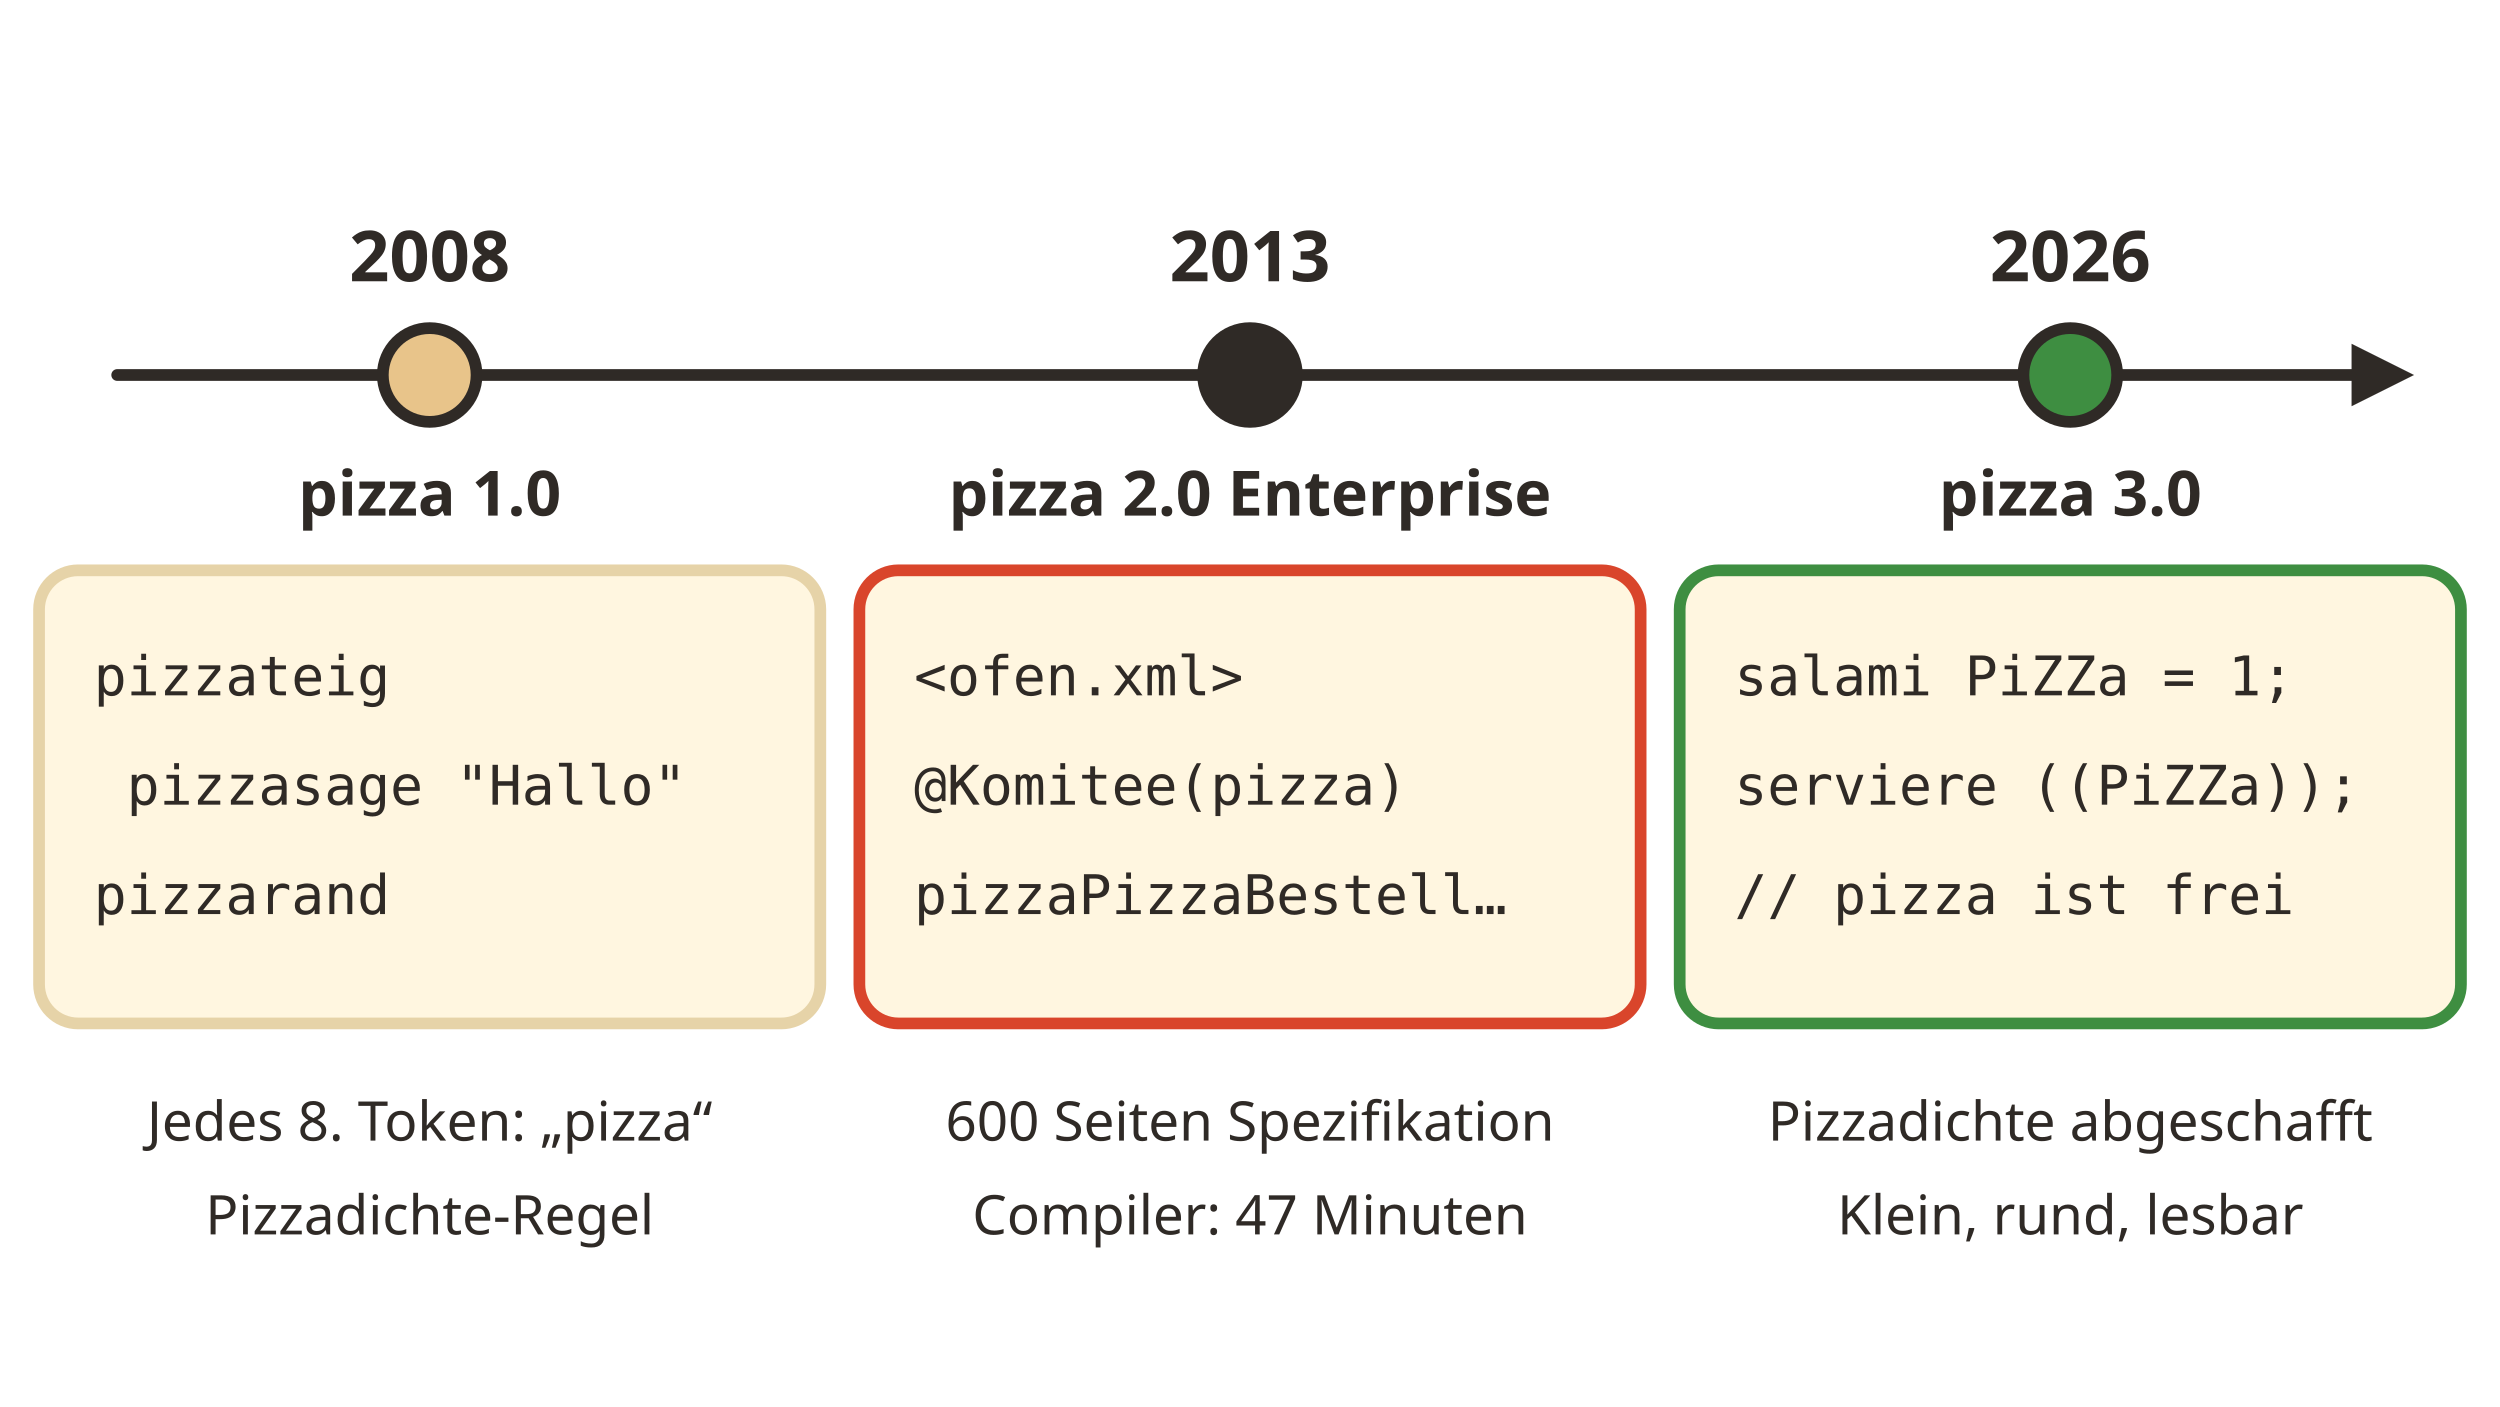
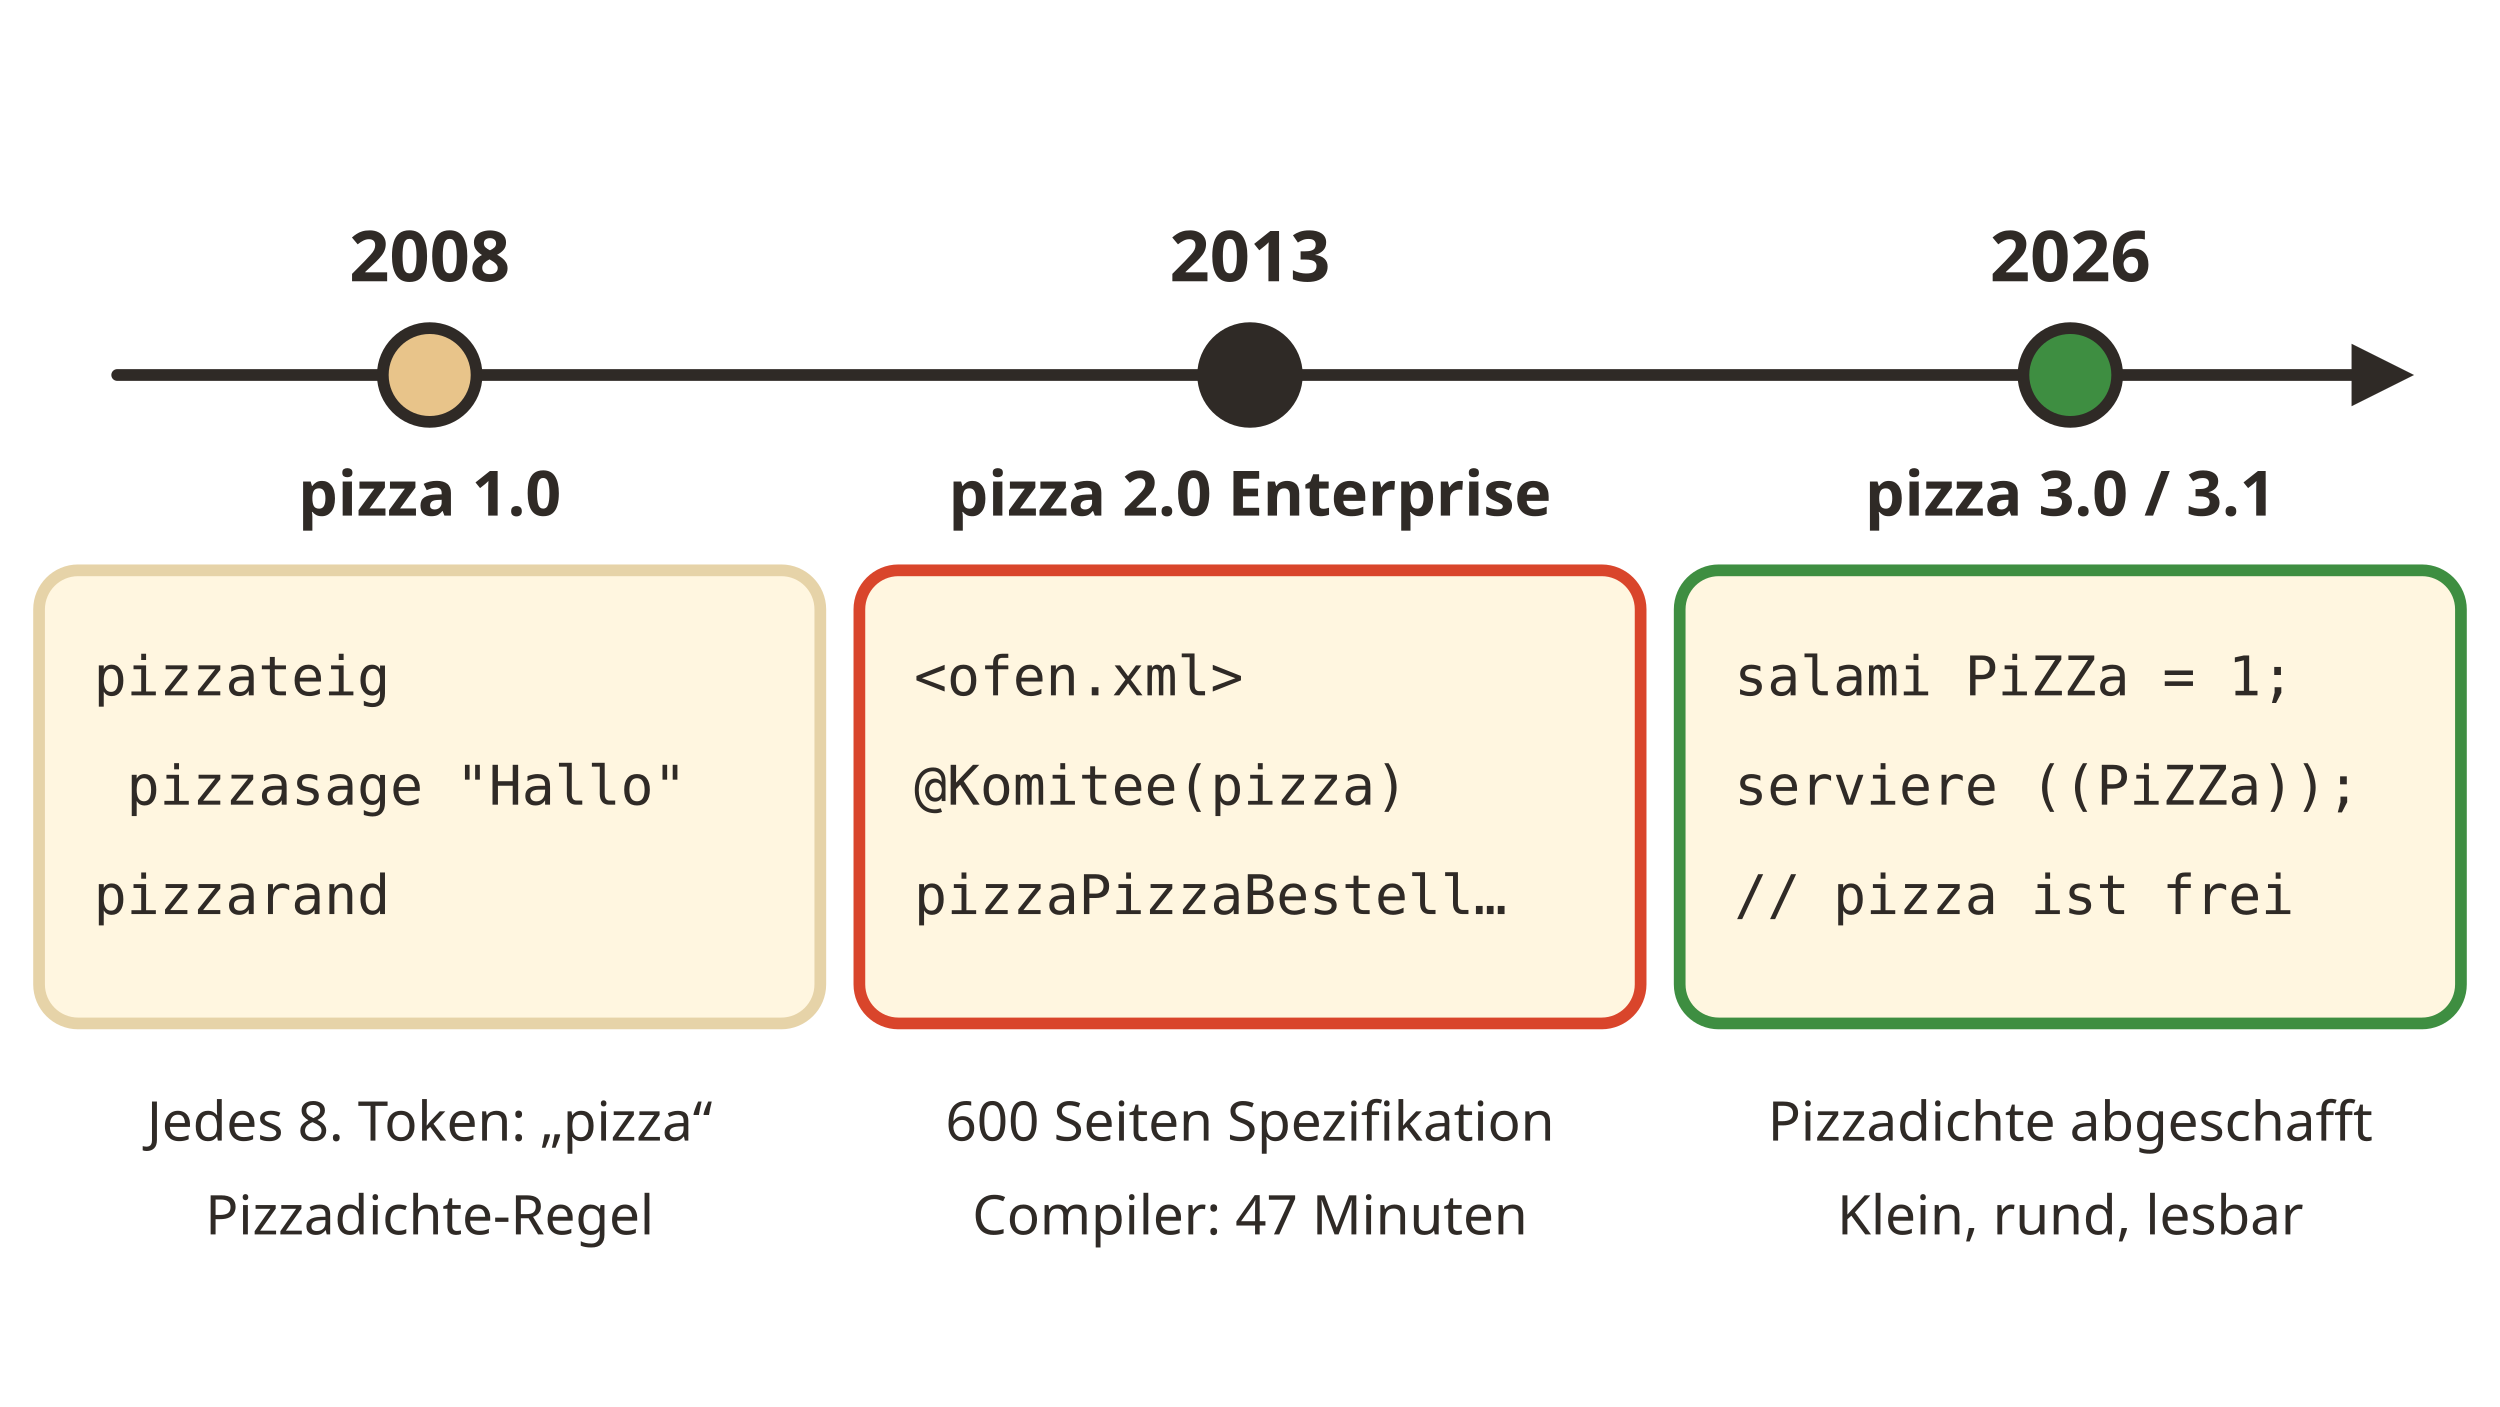
<svg xmlns="http://www.w3.org/2000/svg" viewBox="0 0 640 360" width="640" height="360" font-family="system-ui, sans-serif">
  <line x1="30" y1="96" x2="604" y2="96" stroke="#2F2A26" stroke-width="3" stroke-linecap="round" />
  <polygon points="602,88 618,96 602,104" fill="#2F2A26" />
  <g>
    <text x="110" y="72" text-anchor="middle" font-size="18" font-weight="800" fill="#2F2A26">2008</text>
    <circle cx="110" cy="96" r="12" fill="#E8C48A" stroke="#2F2A26" stroke-width="3" />
    <text x="110" y="132" text-anchor="middle" font-size="16" font-weight="700" fill="#2F2A26">pizza 1.0</text>
    <rect x="10" y="146" width="200" height="116" rx="10" fill="#FFF6E0" stroke="#E6D3A8" stroke-width="3" />
    <text x="24" y="178" font-size="14" font-family="ui-monospace, Consolas, monospace" fill="#2F2A26" xml:space="preserve">pizzateig</text>
    <text x="24" y="206" font-size="14" font-family="ui-monospace, Consolas, monospace" fill="#2F2A26" xml:space="preserve"> pizzasage "Hallo"</text>
    <text x="24" y="234" font-size="14" font-family="ui-monospace, Consolas, monospace" fill="#2F2A26" xml:space="preserve">pizzarand</text>
    <text x="110" y="292" text-anchor="middle" font-size="14" fill="#2F2A26">Jedes 8. Token: „pizza“</text>
    <text x="110" y="316" text-anchor="middle" font-size="14" fill="#2F2A26">Pizzadichte-Regel</text>
  </g>
  <g>
    <text x="320" y="72" text-anchor="middle" font-size="18" font-weight="800" fill="#2F2A26">2013</text>
    <circle cx="320" cy="96" r="12" fill="#2F2A26" stroke="#2F2A26" stroke-width="3" />
    <text x="320" y="132" text-anchor="middle" font-size="16" font-weight="700" fill="#2F2A26">pizza 2.0 Enterprise</text>
    <rect x="220" y="146" width="200" height="116" rx="10" fill="#FFF6E0" stroke="#D9452B" stroke-width="3" />
    <text x="234" y="178" font-size="14" font-family="ui-monospace, Consolas, monospace" fill="#2F2A26" xml:space="preserve">&lt;ofen.xml&gt;</text>
    <text x="234" y="206" font-size="14" font-family="ui-monospace, Consolas, monospace" fill="#2F2A26" xml:space="preserve">@Komitee(pizza)</text>
    <text x="234" y="234" font-size="14" font-family="ui-monospace, Consolas, monospace" fill="#2F2A26" xml:space="preserve">pizzaPizzaBestell…</text>
    <text x="320" y="292" text-anchor="middle" font-size="14" fill="#2F2A26">600 Seiten Spezifikation</text>
    <text x="320" y="316" text-anchor="middle" font-size="14" fill="#2F2A26">Compiler: 47 Minuten</text>
  </g>
  <g>
    <text x="530" y="72" text-anchor="middle" font-size="18" font-weight="800" fill="#2F2A26">2026</text>
    <circle cx="530" cy="96" r="12" fill="#3E8E41" stroke="#2F2A26" stroke-width="3" />
-     <text x="530" y="132" text-anchor="middle" font-size="16" font-weight="700" fill="#2F2A26">pizza 3.0</text>
+     <text x="530" y="132" text-anchor="middle" font-size="16" font-weight="700" fill="#2F2A26">pizza 3.0 / 3.1</text>
    <rect x="430" y="146" width="200" height="116" rx="10" fill="#FFF6E0" stroke="#3E8E41" stroke-width="3" />
    <text x="444" y="178" font-size="14" font-family="ui-monospace, Consolas, monospace" fill="#2F2A26" xml:space="preserve">salami PiZZa = 1;</text>
    <text x="444" y="206" font-size="14" font-family="ui-monospace, Consolas, monospace" fill="#2F2A26" xml:space="preserve">serviere ((PiZZa));</text>
    <text x="444" y="234" font-size="14" font-family="ui-monospace, Consolas, monospace" fill="#2F2A26" xml:space="preserve">// pizza ist frei</text>
    <text x="530" y="292" text-anchor="middle" font-size="14" fill="#2F2A26">Pizzadichte abgeschafft</text>
    <text x="530" y="316" text-anchor="middle" font-size="14" fill="#2F2A26">Klein, rund, lesbar</text>
  </g>
</svg>
